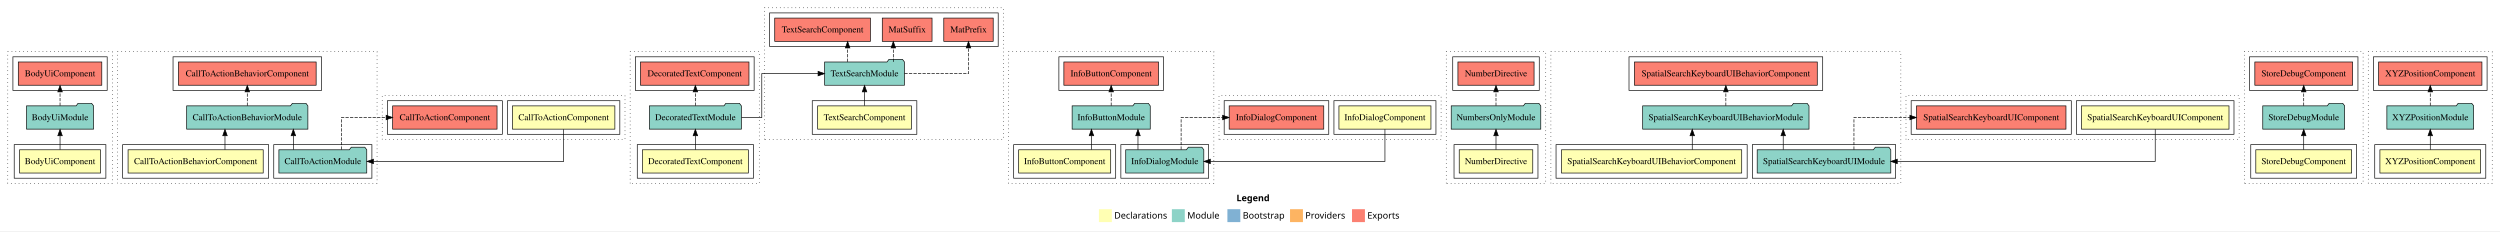
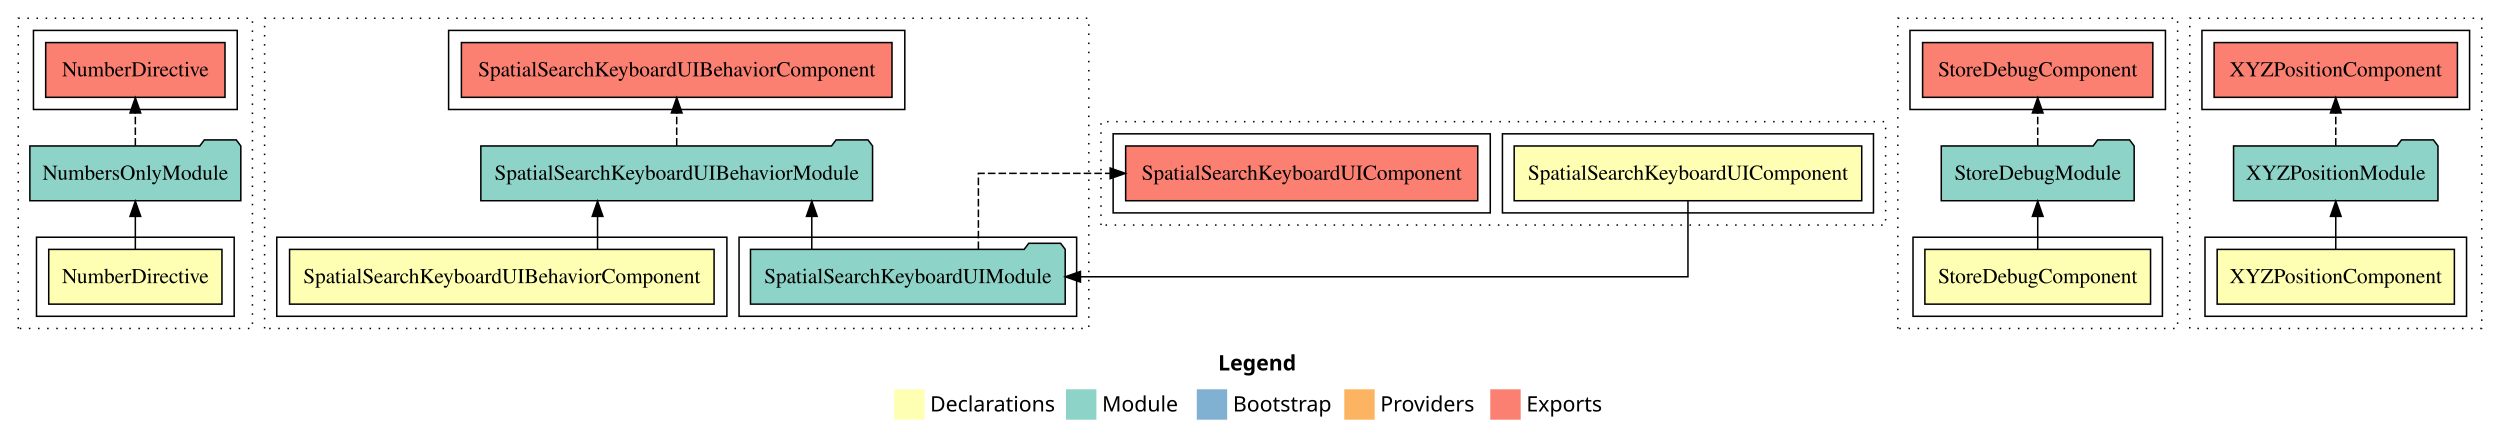
- <svg xmlns="http://www.w3.org/2000/svg" width="3872pt" height="358pt" viewBox="0.00 0.00 3872.00 358.00">
-   <g id="graph0" class="graph" transform="scale(1 1) rotate(0) translate(4 354)">
-     <polygon fill="white" stroke="transparent" points="-4,4 -4,-354 3868,-354 3868,4 -4,4" />
-     <text text-anchor="start" x="1911.01" y="-42.4" font-family="Times-12" font-weight="bold" font-size="14.00">Legend</text>
-     <polygon fill="#ffffb3" stroke="transparent" points="1698,-10 1698,-30 1718,-30 1718,-10 1698,-10" />
-     <text text-anchor="start" x="1721.63" y="-15.4" font-family="Times-12" font-size="14.00">  Declarations</text>
-     <polygon fill="#8dd3c7" stroke="transparent" points="1811,-10 1811,-30 1831,-30 1831,-10 1811,-10" />
-     <text text-anchor="start" x="1834.73" y="-15.4" font-family="Times-12" font-size="14.00">  Module</text>
-     <polygon fill="#80b1d3" stroke="transparent" points="1897,-10 1897,-30 1917,-30 1917,-10 1897,-10" />
-     <text text-anchor="start" x="1920.78" y="-15.4" font-family="Times-12" font-size="14.00">  Bootstrap</text>
-     <polygon fill="#fdb462" stroke="transparent" points="1994,-10 1994,-30 2014,-30 2014,-10 1994,-10" />
-     <text text-anchor="start" x="2017.67" y="-15.4" font-family="Times-12" font-size="14.00">  Providers</text>
-     <polygon fill="#fb8072" stroke="transparent" points="2090,-10 2090,-30 2110,-30 2110,-10 2090,-10" />
-     <text text-anchor="start" x="2113.73" y="-15.4" font-family="Times-12" font-size="14.00">  Exports</text>
+ <svg xmlns="http://www.w3.org/2000/svg" width="1644pt" height="290pt" viewBox="0.00 0.00 1644.00 290.00">
+   <g id="graph0" class="graph" transform="scale(1 1) rotate(0) translate(4 286)">
+     <polygon fill="white" stroke="transparent" points="-4,4 -4,-286 1640,-286 1640,4 -4,4" />
+     <text text-anchor="start" x="797.01" y="-42.4" font-family="Times-12" font-weight="bold" font-size="14.00">Legend</text>
+     <polygon fill="#ffffb3" stroke="transparent" points="584,-10 584,-30 604,-30 604,-10 584,-10" />
+     <text text-anchor="start" x="607.63" y="-15.4" font-family="Times-12" font-size="14.00">  Declarations</text>
+     <polygon fill="#8dd3c7" stroke="transparent" points="697,-10 697,-30 717,-30 717,-10 697,-10" />
+     <text text-anchor="start" x="720.73" y="-15.4" font-family="Times-12" font-size="14.00">  Module</text>
+     <polygon fill="#80b1d3" stroke="transparent" points="783,-10 783,-30 803,-30 803,-10 783,-10" />
+     <text text-anchor="start" x="806.78" y="-15.4" font-family="Times-12" font-size="14.00">  Bootstrap</text>
+     <polygon fill="#fdb462" stroke="transparent" points="880,-10 880,-30 900,-30 900,-10 880,-10" />
+     <text text-anchor="start" x="903.67" y="-15.4" font-family="Times-12" font-size="14.00">  Providers</text>
+     <polygon fill="#fb8072" stroke="transparent" points="976,-10 976,-30 996,-30 996,-10 976,-10" />
+     <text text-anchor="start" x="999.73" y="-15.4" font-family="Times-12" font-size="14.00">  Exports</text>
    <g id="clust1" class="cluster">
-       <polygon fill="none" stroke="black" stroke-dasharray="1,5" points="8,-70 8,-274 170,-274 170,-70 8,-70" />
+       <polygon fill="none" stroke="black" stroke-dasharray="1,5" points="8,-70 8,-274 162,-274 162,-70 8,-70" />
    </g>
    <g id="clust2" class="cluster">
-       <polygon fill="none" stroke="black" points="18,-78 18,-130 160,-130 160,-78 18,-78" />
+       <polygon fill="none" stroke="black" points="20,-78 20,-130 150,-130 150,-78 20,-78" />
    </g>
    <g id="clust5" class="cluster">
-       <polygon fill="none" stroke="black" points="16,-214 16,-266 162,-266 162,-214 16,-214" />
+       <polygon fill="none" stroke="black" points="18,-214 18,-266 152,-266 152,-214 18,-214" />
    </g>
    <g id="clust8" class="cluster">
-       <polygon fill="none" stroke="black" stroke-dasharray="1,5" points="178,-70 178,-274 580,-274 580,-70 178,-70" />
+       <polygon fill="none" stroke="black" stroke-dasharray="1,5" points="170,-70 170,-274 712,-274 712,-70 170,-70" />
    </g>
    <g id="clust9" class="cluster">
-       <polygon fill="none" stroke="black" points="186,-78 186,-130 412,-130 412,-78 186,-78" />
+       <polygon fill="none" stroke="black" points="178,-78 178,-130 474,-130 474,-78 178,-78" />
    </g>
    <g id="clust11" class="cluster">
-       <polygon fill="none" stroke="black" points="420,-78 420,-130 572,-130 572,-78 420,-78" />
+       <polygon fill="none" stroke="black" points="482,-78 482,-130 704,-130 704,-78 482,-78" />
    </g>
    <g id="clust12" class="cluster">
-       <polygon fill="none" stroke="black" points="264,-214 264,-266 494,-266 494,-214 264,-214" />
+       <polygon fill="none" stroke="black" points="291,-214 291,-266 591,-266 591,-214 291,-214" />
    </g>
    <g id="clust15" class="cluster">
-       <polygon fill="none" stroke="black" stroke-dasharray="1,5" points="588,-138 588,-206 964,-206 964,-138 588,-138" />
+       <polygon fill="none" stroke="black" stroke-dasharray="1,5" points="720,-138 720,-206 1236,-206 1236,-138 720,-138" />
    </g>
    <g id="clust16" class="cluster">
-       <polygon fill="none" stroke="black" points="782,-146 782,-198 956,-198 956,-146 782,-146" />
+       <polygon fill="none" stroke="black" points="984,-146 984,-198 1228,-198 1228,-146 984,-146" />
    </g>
    <g id="clust19" class="cluster">
-       <polygon fill="none" stroke="black" points="596,-146 596,-198 774,-198 774,-146 596,-146" />
+       <polygon fill="none" stroke="black" points="728,-146 728,-198 976,-198 976,-146 728,-146" />
    </g>
    <g id="clust22" class="cluster">
-       <polygon fill="none" stroke="black" stroke-dasharray="1,5" points="972,-70 972,-274 1172,-274 1172,-70 972,-70" />
+       <polygon fill="none" stroke="black" stroke-dasharray="1,5" points="1244,-70 1244,-274 1428,-274 1428,-70 1244,-70" />
    </g>
    <g id="clust23" class="cluster">
-       <polygon fill="none" stroke="black" points="983,-78 983,-130 1163,-130 1163,-78 983,-78" />
+       <polygon fill="none" stroke="black" points="1254,-78 1254,-130 1418,-130 1418,-78 1254,-78" />
    </g>
    <g id="clust26" class="cluster">
-       <polygon fill="none" stroke="black" points="980,-214 980,-266 1164,-266 1164,-214 980,-214" />
+       <polygon fill="none" stroke="black" points="1252,-214 1252,-266 1420,-266 1420,-214 1252,-214" />
    </g>
    <g id="clust29" class="cluster">
-       <polygon fill="none" stroke="black" stroke-dasharray="1,5" points="1558,-70 1558,-274 1876,-274 1876,-70 1558,-70" />
+       <polygon fill="none" stroke="black" stroke-dasharray="1,5" points="1436,-70 1436,-274 1628,-274 1628,-70 1436,-70" />
    </g>
    <g id="clust30" class="cluster">
-       <polygon fill="none" stroke="black" points="1566,-78 1566,-130 1724,-130 1724,-78 1566,-78" />
-     </g>
-     <g id="clust32" class="cluster">
-       <polygon fill="none" stroke="black" points="1732,-78 1732,-130 1868,-130 1868,-78 1732,-78" />
+       <polygon fill="none" stroke="black" points="1446,-78 1446,-130 1618,-130 1618,-78 1446,-78" />
    </g>
    <g id="clust33" class="cluster">
-       <polygon fill="none" stroke="black" points="1636,-214 1636,-266 1798,-266 1798,-214 1636,-214" />
-     </g>
-     <g id="clust36" class="cluster">
-       <polygon fill="none" stroke="black" stroke-dasharray="1,5" points="1884,-138 1884,-206 2228,-206 2228,-138 1884,-138" />
-     </g>
-     <g id="clust37" class="cluster">
-       <polygon fill="none" stroke="black" points="2062,-146 2062,-198 2220,-198 2220,-146 2062,-146" />
-     </g>
-     <g id="clust40" class="cluster">
-       <polygon fill="none" stroke="black" points="1892,-146 1892,-198 2054,-198 2054,-146 1892,-146" />
-     </g>
-     <g id="clust43" class="cluster">
-       <polygon fill="none" stroke="black" stroke-dasharray="1,5" points="2236,-70 2236,-274 2390,-274 2390,-70 2236,-70" />
-     </g>
-     <g id="clust44" class="cluster">
-       <polygon fill="none" stroke="black" points="2248,-78 2248,-130 2378,-130 2378,-78 2248,-78" />
-     </g>
-     <g id="clust47" class="cluster">
-       <polygon fill="none" stroke="black" points="2246,-214 2246,-266 2380,-266 2380,-214 2246,-214" />
-     </g>
-     <g id="clust50" class="cluster">
-       <polygon fill="none" stroke="black" stroke-dasharray="1,5" points="2398,-70 2398,-274 2940,-274 2940,-70 2398,-70" />
-     </g>
-     <g id="clust51" class="cluster">
-       <polygon fill="none" stroke="black" points="2406,-78 2406,-130 2702,-130 2702,-78 2406,-78" />
-     </g>
-     <g id="clust53" class="cluster">
-       <polygon fill="none" stroke="black" points="2710,-78 2710,-130 2932,-130 2932,-78 2710,-78" />
-     </g>
-     <g id="clust54" class="cluster">
-       <polygon fill="none" stroke="black" points="2519,-214 2519,-266 2819,-266 2819,-214 2519,-214" />
-     </g>
-     <g id="clust57" class="cluster">
-       <polygon fill="none" stroke="black" stroke-dasharray="1,5" points="2948,-138 2948,-206 3464,-206 3464,-138 2948,-138" />
-     </g>
-     <g id="clust58" class="cluster">
-       <polygon fill="none" stroke="black" points="3212,-146 3212,-198 3456,-198 3456,-146 3212,-146" />
-     </g>
-     <g id="clust61" class="cluster">
-       <polygon fill="none" stroke="black" points="2956,-146 2956,-198 3204,-198 3204,-146 2956,-146" />
-     </g>
-     <g id="clust64" class="cluster">
-       <polygon fill="none" stroke="black" stroke-dasharray="1,5" points="3472,-70 3472,-274 3656,-274 3656,-70 3472,-70" />
-     </g>
-     <g id="clust65" class="cluster">
-       <polygon fill="none" stroke="black" points="3482,-78 3482,-130 3646,-130 3646,-78 3482,-78" />
-     </g>
-     <g id="clust68" class="cluster">
-       <polygon fill="none" stroke="black" points="3480,-214 3480,-266 3648,-266 3648,-214 3480,-214" />
-     </g>
-     <g id="clust71" class="cluster">
-       <polygon fill="none" stroke="black" stroke-dasharray="1,5" points="1180,-138 1180,-342 1550,-342 1550,-138 1180,-138" />
-     </g>
-     <g id="clust72" class="cluster">
-       <polygon fill="none" stroke="black" points="1254,-146 1254,-198 1416,-198 1416,-146 1254,-146" />
-     </g>
-     <g id="clust75" class="cluster">
-       <polygon fill="none" stroke="black" points="1188,-282 1188,-334 1542,-334 1542,-282 1188,-282" />
-     </g>
-     <g id="clust78" class="cluster">
-       <polygon fill="none" stroke="black" stroke-dasharray="1,5" points="3664,-70 3664,-274 3856,-274 3856,-70 3664,-70" />
-     </g>
-     <g id="clust79" class="cluster">
-       <polygon fill="none" stroke="black" points="3674,-78 3674,-130 3846,-130 3846,-78 3674,-78" />
-     </g>
-     <g id="clust82" class="cluster">
-       <polygon fill="none" stroke="black" points="3672,-214 3672,-266 3848,-266 3848,-214 3672,-214" />
+       <polygon fill="none" stroke="black" points="1444,-214 1444,-266 1620,-266 1620,-214 1444,-214" />
    </g>
    <g id="node1" class="node">
-       <polygon fill="#ffffb3" stroke="black" points="151.67,-122 26.33,-122 26.33,-86 151.67,-86 151.67,-122" />
-       <text text-anchor="middle" x="89" y="-99.8" font-family="Times,serif" font-size="14.00">BodyUiComponent</text>
+       <polygon fill="#ffffb3" stroke="black" points="141.96,-122 28.04,-122 28.04,-86 141.96,-86 141.96,-122" />
+       <text text-anchor="middle" x="85" y="-99.8" font-family="Times,serif" font-size="14.00">NumberDirective</text>
    </g>
    <g id="node2" class="node">
-       <polygon fill="#8dd3c7" stroke="black" points="140.88,-190 137.88,-194 116.88,-194 113.88,-190 37.12,-190 37.12,-154 140.88,-154 140.88,-190" />
-       <text text-anchor="middle" x="89" y="-167.8" font-family="Times,serif" font-size="14.00">BodyUiModule</text>
+       <polygon fill="#8dd3c7" stroke="black" points="154.36,-190 151.36,-194 130.36,-194 127.36,-190 15.64,-190 15.64,-154 154.36,-154 154.36,-190" />
+       <text text-anchor="middle" x="85" y="-167.8" font-family="Times,serif" font-size="14.00">NumbersOnlyModule</text>
    </g>
    <g id="edge1" class="edge">
-       <path fill="none" stroke="black" d="M89,-122.22C89,-122.22 89,-143.73 89,-143.73" />
-       <polygon fill="black" stroke="black" points="85.5,-143.73 89,-153.73 92.5,-143.73 85.5,-143.73" />
+       <path fill="none" stroke="black" d="M85,-122.22C85,-122.22 85,-143.73 85,-143.73" />
+       <polygon fill="black" stroke="black" points="81.5,-143.73 85,-153.73 88.5,-143.73 81.5,-143.73" />
    </g>
    <g id="node3" class="node">
-       <polygon fill="#fb8072" stroke="black" points="153.67,-258 24.33,-258 24.33,-222 153.67,-222 153.67,-258" />
-       <text text-anchor="middle" x="89" y="-235.8" font-family="Times,serif" font-size="14.00">BodyUiComponent </text>
+       <polygon fill="#fb8072" stroke="black" points="143.96,-258 26.04,-258 26.04,-222 143.96,-222 143.96,-258" />
+       <text text-anchor="middle" x="85" y="-235.8" font-family="Times,serif" font-size="14.00">NumberDirective </text>
    </g>
    <g id="edge2" class="edge">
-       <path fill="none" stroke="black" stroke-dasharray="5,2" d="M89,-190.22C89,-190.22 89,-211.73 89,-211.73" />
-       <polygon fill="black" stroke="black" points="85.5,-211.73 89,-221.73 92.5,-211.73 85.5,-211.73" />
+       <path fill="none" stroke="black" stroke-dasharray="5,2" d="M85,-190.22C85,-190.22 85,-211.73 85,-211.73" />
+       <polygon fill="black" stroke="black" points="81.5,-211.73 85,-221.73 88.5,-211.73 81.5,-211.73" />
    </g>
    <g id="node4" class="node">
-       <polygon fill="#ffffb3" stroke="black" points="403.64,-122 194.36,-122 194.36,-86 403.64,-86 403.64,-122" />
-       <text text-anchor="middle" x="299" y="-99.8" font-family="Times,serif" font-size="14.00">CallToActionBehaviorComponent</text>
+       <polygon fill="#ffffb3" stroke="black" points="465.58,-122 186.42,-122 186.42,-86 465.58,-86 465.58,-122" />
+       <text text-anchor="middle" x="326" y="-99.8" font-family="Times,serif" font-size="14.00">SpatialSearchKeyboardUIBehaviorComponent</text>
    </g>
    <g id="node5" class="node">
-       <polygon fill="#8dd3c7" stroke="black" points="472.85,-190 469.85,-194 448.85,-194 445.85,-190 285.15,-190 285.15,-154 472.85,-154 472.85,-190" />
-       <text text-anchor="middle" x="379" y="-167.8" font-family="Times,serif" font-size="14.00">CallToActionBehaviorModule</text>
+       <polygon fill="#8dd3c7" stroke="black" points="569.8,-190 566.8,-194 545.8,-194 542.8,-190 312.2,-190 312.2,-154 569.8,-154 569.8,-190" />
+       <text text-anchor="middle" x="441" y="-167.8" font-family="Times,serif" font-size="14.00">SpatialSearchKeyboardUIBehaviorModule</text>
    </g>
    <g id="edge3" class="edge">
-       <path fill="none" stroke="black" d="M344.45,-122.22C344.45,-122.22 344.45,-143.73 344.45,-143.73" />
-       <polygon fill="black" stroke="black" points="340.95,-143.73 344.45,-153.73 347.95,-143.73 340.95,-143.73" />
+       <path fill="none" stroke="black" d="M388.95,-122.22C388.95,-122.22 388.95,-143.73 388.95,-143.73" />
+       <polygon fill="black" stroke="black" points="385.45,-143.73 388.95,-153.73 392.45,-143.73 385.45,-143.73" />
    </g>
    <g id="node7" class="node">
-       <polygon fill="#fb8072" stroke="black" points="485.64,-258 272.36,-258 272.36,-222 485.64,-222 485.64,-258" />
-       <text text-anchor="middle" x="379" y="-235.8" font-family="Times,serif" font-size="14.00">CallToActionBehaviorComponent </text>
+       <polygon fill="#fb8072" stroke="black" points="582.58,-258 299.42,-258 299.42,-222 582.58,-222 582.58,-258" />
+       <text text-anchor="middle" x="441" y="-235.8" font-family="Times,serif" font-size="14.00">SpatialSearchKeyboardUIBehaviorComponent </text>
    </g>
    <g id="edge5" class="edge">
-       <path fill="none" stroke="black" stroke-dasharray="5,2" d="M379,-190.22C379,-190.22 379,-211.73 379,-211.73" />
-       <polygon fill="black" stroke="black" points="375.5,-211.73 379,-221.73 382.5,-211.73 375.5,-211.73" />
+       <path fill="none" stroke="black" stroke-dasharray="5,2" d="M441,-190.22C441,-190.22 441,-211.73 441,-211.73" />
+       <polygon fill="black" stroke="black" points="437.5,-211.73 441,-221.73 444.5,-211.73 437.5,-211.73" />
    </g>
    <g id="node6" class="node">
-       <polygon fill="#8dd3c7" stroke="black" points="564.04,-122 561.04,-126 540.04,-126 537.04,-122 427.96,-122 427.96,-86 564.04,-86 564.04,-122" />
-       <text text-anchor="middle" x="496" y="-99.8" font-family="Times,serif" font-size="14.00">CallToActionModule</text>
+       <polygon fill="#8dd3c7" stroke="black" points="696.48,-122 693.48,-126 672.48,-126 669.48,-122 489.52,-122 489.52,-86 696.48,-86 696.48,-122" />
+       <text text-anchor="middle" x="593" y="-99.8" font-family="Times,serif" font-size="14.00">SpatialSearchKeyboardUIModule</text>
    </g>
    <g id="edge4" class="edge">
-       <path fill="none" stroke="black" d="M450.33,-122.22C450.33,-122.22 450.33,-143.73 450.33,-143.73" />
-       <polygon fill="black" stroke="black" points="446.83,-143.73 450.33,-153.73 453.83,-143.73 446.83,-143.73" />
+       <path fill="none" stroke="black" d="M529.83,-122.22C529.83,-122.22 529.83,-143.73 529.83,-143.73" />
+       <polygon fill="black" stroke="black" points="526.33,-143.73 529.83,-153.73 533.33,-143.73 526.33,-143.73" />
    </g>
    <g id="node9" class="node">
-       <polygon fill="#fb8072" stroke="black" points="765.82,-190 604.18,-190 604.18,-154 765.82,-154 765.82,-190" />
-       <text text-anchor="middle" x="685" y="-167.8" font-family="Times,serif" font-size="14.00">CallToActionComponent </text>
+       <polygon fill="#fb8072" stroke="black" points="967.77,-190 736.23,-190 736.23,-154 967.77,-154 967.77,-190" />
+       <text text-anchor="middle" x="852" y="-167.8" font-family="Times,serif" font-size="14.00">SpatialSearchKeyboardUIComponent </text>
    </g>
    <g id="edge7" class="edge">
-       <path fill="none" stroke="black" stroke-dasharray="5,2" d="M524.92,-122.22C524.92,-142.37 524.92,-172 524.92,-172 524.92,-172 594.02,-172 594.02,-172" />
-       <polygon fill="black" stroke="black" points="594.02,-175.5 604.02,-172 594.02,-168.5 594.02,-175.5" />
+       <path fill="none" stroke="black" stroke-dasharray="5,2" d="M639.39,-122.22C639.39,-142.37 639.39,-172 639.39,-172 639.39,-172 726.05,-172 726.05,-172" />
+       <polygon fill="black" stroke="black" points="726.05,-175.5 736.05,-172 726.05,-168.5 726.05,-175.5" />
    </g>
    <g id="node8" class="node">
-       <polygon fill="#ffffb3" stroke="black" points="948.32,-190 789.68,-190 789.68,-154 948.32,-154 948.32,-190" />
-       <text text-anchor="middle" x="869" y="-167.8" font-family="Times,serif" font-size="14.00">CallToActionComponent</text>
+       <polygon fill="#ffffb3" stroke="black" points="1220.27,-190 991.73,-190 991.73,-154 1220.27,-154 1220.27,-190" />
+       <text text-anchor="middle" x="1106" y="-167.8" font-family="Times,serif" font-size="14.00">SpatialSearchKeyboardUIComponent</text>
    </g>
    <g id="edge6" class="edge">
-       <path fill="none" stroke="black" d="M869,-153.78C869,-133.63 869,-104 869,-104 869,-104 574.41,-104 574.41,-104" />
-       <polygon fill="black" stroke="black" points="574.41,-100.5 564.41,-104 574.41,-107.5 574.41,-100.5" />
+       <path fill="none" stroke="black" d="M1106,-153.78C1106,-133.63 1106,-104 1106,-104 1106,-104 706.5,-104 706.5,-104" />
+       <polygon fill="black" stroke="black" points="706.5,-100.5 696.5,-104 706.5,-107.5 706.5,-100.5" />
    </g>
    <g id="node10" class="node">
-       <polygon fill="#ffffb3" stroke="black" points="1155.01,-122 990.99,-122 990.99,-86 1155.01,-86 1155.01,-122" />
-       <text text-anchor="middle" x="1073" y="-99.8" font-family="Times,serif" font-size="14.00">DecoratedTextComponent</text>
+       <polygon fill="#ffffb3" stroke="black" points="1410.2,-122 1261.8,-122 1261.8,-86 1410.2,-86 1410.2,-122" />
+       <text text-anchor="middle" x="1336" y="-99.8" font-family="Times,serif" font-size="14.00">StoreDebugComponent</text>
    </g>
    <g id="node11" class="node">
-       <polygon fill="#8dd3c7" stroke="black" points="1144.22,-190 1141.22,-194 1120.22,-194 1117.22,-190 1001.78,-190 1001.78,-154 1144.22,-154 1144.22,-190" />
-       <text text-anchor="middle" x="1073" y="-167.8" font-family="Times,serif" font-size="14.00">DecoratedTextModule</text>
+       <polygon fill="#8dd3c7" stroke="black" points="1399.42,-190 1396.42,-194 1375.42,-194 1372.42,-190 1272.58,-190 1272.58,-154 1399.42,-154 1399.42,-190" />
+       <text text-anchor="middle" x="1336" y="-167.8" font-family="Times,serif" font-size="14.00">StoreDebugModule</text>
    </g>
    <g id="edge8" class="edge">
-       <path fill="none" stroke="black" d="M1073,-122.22C1073,-122.22 1073,-143.73 1073,-143.73" />
-       <polygon fill="black" stroke="black" points="1069.5,-143.73 1073,-153.73 1076.5,-143.73 1069.5,-143.73" />
+       <path fill="none" stroke="black" d="M1336,-122.22C1336,-122.22 1336,-143.73 1336,-143.73" />
+       <polygon fill="black" stroke="black" points="1332.5,-143.73 1336,-153.73 1339.5,-143.73 1332.5,-143.73" />
    </g>
    <g id="node12" class="node">
-       <polygon fill="#fb8072" stroke="black" points="1156.01,-258 987.99,-258 987.99,-222 1156.01,-222 1156.01,-258" />
-       <text text-anchor="middle" x="1072" y="-235.8" font-family="Times,serif" font-size="14.00">DecoratedTextComponent </text>
+       <polygon fill="#fb8072" stroke="black" points="1411.7,-258 1260.3,-258 1260.3,-222 1411.7,-222 1411.7,-258" />
+       <text text-anchor="middle" x="1336" y="-235.8" font-family="Times,serif" font-size="14.00">StoreDebugComponent </text>
    </g>
    <g id="edge9" class="edge">
-       <path fill="none" stroke="black" stroke-dasharray="5,2" d="M1073,-190.22C1073,-190.22 1073,-211.73 1073,-211.73" />
-       <polygon fill="black" stroke="black" points="1069.5,-211.73 1073,-221.73 1076.5,-211.73 1069.5,-211.73" />
-     </g>
-     <g id="node32" class="node">
-       <polygon fill="#8dd3c7" stroke="black" points="1396.79,-258 1393.79,-262 1372.79,-262 1369.79,-258 1273.21,-258 1273.21,-222 1396.79,-222 1396.79,-258" />
-       <text text-anchor="middle" x="1335" y="-235.8" font-family="Times,serif" font-size="14.00">TextSearchModule</text>
-     </g>
-     <g id="edge25" class="edge">
-       <path fill="none" stroke="black" d="M1144.44,-172C1161.99,-172 1175.86,-172 1175.86,-172 1175.86,-172 1175.86,-240 1175.86,-240 1175.86,-240 1263.02,-240 1263.02,-240" />
-       <polygon fill="black" stroke="black" points="1263.02,-243.5 1273.02,-240 1263.02,-236.5 1263.02,-243.5" />
+       <path fill="none" stroke="black" stroke-dasharray="5,2" d="M1336,-190.22C1336,-190.22 1336,-211.73 1336,-211.73" />
+       <polygon fill="black" stroke="black" points="1332.5,-211.73 1336,-221.73 1339.5,-211.73 1332.5,-211.73" />
    </g>
    <g id="node13" class="node">
-       <polygon fill="#ffffb3" stroke="black" points="1716.27,-122 1573.73,-122 1573.73,-86 1716.27,-86 1716.27,-122" />
-       <text text-anchor="middle" x="1645" y="-99.8" font-family="Times,serif" font-size="14.00">InfoButtonComponent</text>
+       <polygon fill="#ffffb3" stroke="black" points="1610,-122 1454,-122 1454,-86 1610,-86 1610,-122" />
+       <text text-anchor="middle" x="1532" y="-99.8" font-family="Times,serif" font-size="14.00">XYZPositionComponent</text>
    </g>
    <g id="node14" class="node">
-       <polygon fill="#8dd3c7" stroke="black" points="1777.49,-190 1774.49,-194 1753.49,-194 1750.49,-190 1656.51,-190 1656.51,-154 1777.49,-154 1777.49,-190" />
-       <text text-anchor="middle" x="1717" y="-167.8" font-family="Times,serif" font-size="14.00">InfoButtonModule</text>
+       <polygon fill="#8dd3c7" stroke="black" points="1599.21,-190 1596.21,-194 1575.21,-194 1572.21,-190 1464.79,-190 1464.79,-154 1599.21,-154 1599.21,-190" />
+       <text text-anchor="middle" x="1532" y="-167.8" font-family="Times,serif" font-size="14.00">XYZPositionModule</text>
    </g>
    <g id="edge10" class="edge">
-       <path fill="none" stroke="black" d="M1686.45,-122.22C1686.45,-122.22 1686.45,-143.73 1686.45,-143.73" />
-       <polygon fill="black" stroke="black" points="1682.95,-143.73 1686.45,-153.73 1689.95,-143.73 1682.95,-143.73" />
-     </g>
-     <g id="node16" class="node">
-       <polygon fill="#fb8072" stroke="black" points="1790.27,-258 1643.73,-258 1643.73,-222 1790.27,-222 1790.27,-258" />
-       <text text-anchor="middle" x="1717" y="-235.8" font-family="Times,serif" font-size="14.00">InfoButtonComponent </text>
-     </g>
-     <g id="edge12" class="edge">
-       <path fill="none" stroke="black" stroke-dasharray="5,2" d="M1717,-190.22C1717,-190.22 1717,-211.73 1717,-211.73" />
-       <polygon fill="black" stroke="black" points="1713.5,-211.73 1717,-221.73 1720.5,-211.73 1713.5,-211.73" />
+       <path fill="none" stroke="black" d="M1532,-122.22C1532,-122.22 1532,-143.73 1532,-143.73" />
+       <polygon fill="black" stroke="black" points="1528.5,-143.73 1532,-153.73 1535.5,-143.73 1528.5,-143.73" />
    </g>
    <g id="node15" class="node">
-       <polygon fill="#8dd3c7" stroke="black" points="1860.47,-122 1857.47,-126 1836.47,-126 1833.47,-122 1739.53,-122 1739.53,-86 1860.47,-86 1860.47,-122" />
-       <text text-anchor="middle" x="1800" y="-99.8" font-family="Times,serif" font-size="14.00">InfoDialogModule</text>
+       <polygon fill="#fb8072" stroke="black" points="1612,-258 1452,-258 1452,-222 1612,-222 1612,-258" />
+       <text text-anchor="middle" x="1532" y="-235.8" font-family="Times,serif" font-size="14.00">XYZPositionComponent </text>
    </g>
    <g id="edge11" class="edge">
-       <path fill="none" stroke="black" d="M1758.5,-122.22C1758.5,-122.22 1758.5,-143.73 1758.5,-143.73" />
-       <polygon fill="black" stroke="black" points="1755,-143.73 1758.5,-153.73 1762,-143.73 1755,-143.73" />
-     </g>
-     <g id="node18" class="node">
-       <polygon fill="#fb8072" stroke="black" points="2046.26,-190 1899.74,-190 1899.74,-154 2046.26,-154 2046.26,-190" />
-       <text text-anchor="middle" x="1973" y="-167.8" font-family="Times,serif" font-size="14.00">InfoDialogComponent </text>
-     </g>
-     <g id="edge14" class="edge">
-       <path fill="none" stroke="black" stroke-dasharray="5,2" d="M1825.31,-122.22C1825.31,-142.37 1825.31,-172 1825.31,-172 1825.31,-172 1889.59,-172 1889.59,-172" />
-       <polygon fill="black" stroke="black" points="1889.59,-175.5 1899.59,-172 1889.59,-168.5 1889.59,-175.5" />
-     </g>
-     <g id="node17" class="node">
-       <polygon fill="#ffffb3" stroke="black" points="2212.26,-190 2069.74,-190 2069.74,-154 2212.26,-154 2212.26,-190" />
-       <text text-anchor="middle" x="2141" y="-167.8" font-family="Times,serif" font-size="14.00">InfoDialogComponent</text>
-     </g>
-     <g id="edge13" class="edge">
-       <path fill="none" stroke="black" d="M2141,-153.78C2141,-133.63 2141,-104 2141,-104 2141,-104 1870.57,-104 1870.57,-104" />
-       <polygon fill="black" stroke="black" points="1870.57,-100.5 1860.57,-104 1870.57,-107.5 1870.57,-100.5" />
-     </g>
-     <g id="node19" class="node">
-       <polygon fill="#ffffb3" stroke="black" points="2369.96,-122 2256.04,-122 2256.04,-86 2369.96,-86 2369.96,-122" />
-       <text text-anchor="middle" x="2313" y="-99.8" font-family="Times,serif" font-size="14.00">NumberDirective</text>
-     </g>
-     <g id="node20" class="node">
-       <polygon fill="#8dd3c7" stroke="black" points="2382.36,-190 2379.36,-194 2358.36,-194 2355.36,-190 2243.64,-190 2243.64,-154 2382.36,-154 2382.36,-190" />
-       <text text-anchor="middle" x="2313" y="-167.8" font-family="Times,serif" font-size="14.00">NumbersOnlyModule</text>
-     </g>
-     <g id="edge15" class="edge">
-       <path fill="none" stroke="black" d="M2313,-122.22C2313,-122.22 2313,-143.73 2313,-143.73" />
-       <polygon fill="black" stroke="black" points="2309.5,-143.73 2313,-153.73 2316.5,-143.73 2309.5,-143.73" />
-     </g>
-     <g id="node21" class="node">
-       <polygon fill="#fb8072" stroke="black" points="2371.96,-258 2254.04,-258 2254.04,-222 2371.96,-222 2371.96,-258" />
-       <text text-anchor="middle" x="2313" y="-235.8" font-family="Times,serif" font-size="14.00">NumberDirective </text>
-     </g>
-     <g id="edge16" class="edge">
-       <path fill="none" stroke="black" stroke-dasharray="5,2" d="M2313,-190.22C2313,-190.22 2313,-211.73 2313,-211.73" />
-       <polygon fill="black" stroke="black" points="2309.5,-211.73 2313,-221.73 2316.5,-211.73 2309.5,-211.73" />
-     </g>
-     <g id="node22" class="node">
-       <polygon fill="#ffffb3" stroke="black" points="2693.58,-122 2414.42,-122 2414.42,-86 2693.58,-86 2693.58,-122" />
-       <text text-anchor="middle" x="2554" y="-99.8" font-family="Times,serif" font-size="14.00">SpatialSearchKeyboardUIBehaviorComponent</text>
-     </g>
-     <g id="node23" class="node">
-       <polygon fill="#8dd3c7" stroke="black" points="2797.8,-190 2794.8,-194 2773.8,-194 2770.8,-190 2540.2,-190 2540.2,-154 2797.8,-154 2797.8,-190" />
-       <text text-anchor="middle" x="2669" y="-167.8" font-family="Times,serif" font-size="14.00">SpatialSearchKeyboardUIBehaviorModule</text>
-     </g>
-     <g id="edge17" class="edge">
-       <path fill="none" stroke="black" d="M2616.95,-122.22C2616.95,-122.22 2616.95,-143.73 2616.95,-143.73" />
-       <polygon fill="black" stroke="black" points="2613.45,-143.73 2616.95,-153.73 2620.45,-143.73 2613.45,-143.73" />
-     </g>
-     <g id="node25" class="node">
-       <polygon fill="#fb8072" stroke="black" points="2810.58,-258 2527.42,-258 2527.42,-222 2810.58,-222 2810.58,-258" />
-       <text text-anchor="middle" x="2669" y="-235.8" font-family="Times,serif" font-size="14.00">SpatialSearchKeyboardUIBehaviorComponent </text>
-     </g>
-     <g id="edge19" class="edge">
-       <path fill="none" stroke="black" stroke-dasharray="5,2" d="M2669,-190.22C2669,-190.22 2669,-211.73 2669,-211.73" />
-       <polygon fill="black" stroke="black" points="2665.5,-211.73 2669,-221.73 2672.5,-211.73 2665.5,-211.73" />
-     </g>
-     <g id="node24" class="node">
-       <polygon fill="#8dd3c7" stroke="black" points="2924.48,-122 2921.48,-126 2900.48,-126 2897.48,-122 2717.52,-122 2717.52,-86 2924.48,-86 2924.48,-122" />
-       <text text-anchor="middle" x="2821" y="-99.8" font-family="Times,serif" font-size="14.00">SpatialSearchKeyboardUIModule</text>
-     </g>
-     <g id="edge18" class="edge">
-       <path fill="none" stroke="black" d="M2757.83,-122.22C2757.83,-122.22 2757.83,-143.73 2757.83,-143.73" />
-       <polygon fill="black" stroke="black" points="2754.33,-143.73 2757.83,-153.73 2761.33,-143.73 2754.33,-143.73" />
-     </g>
-     <g id="node27" class="node">
-       <polygon fill="#fb8072" stroke="black" points="3195.77,-190 2964.23,-190 2964.23,-154 3195.77,-154 3195.77,-190" />
-       <text text-anchor="middle" x="3080" y="-167.8" font-family="Times,serif" font-size="14.00">SpatialSearchKeyboardUIComponent </text>
-     </g>
-     <g id="edge21" class="edge">
-       <path fill="none" stroke="black" stroke-dasharray="5,2" d="M2867.39,-122.22C2867.39,-142.37 2867.39,-172 2867.39,-172 2867.39,-172 2954.05,-172 2954.05,-172" />
-       <polygon fill="black" stroke="black" points="2954.05,-175.5 2964.05,-172 2954.05,-168.5 2954.05,-175.5" />
-     </g>
-     <g id="node26" class="node">
-       <polygon fill="#ffffb3" stroke="black" points="3448.27,-190 3219.73,-190 3219.73,-154 3448.27,-154 3448.27,-190" />
-       <text text-anchor="middle" x="3334" y="-167.8" font-family="Times,serif" font-size="14.00">SpatialSearchKeyboardUIComponent</text>
-     </g>
-     <g id="edge20" class="edge">
-       <path fill="none" stroke="black" d="M3334,-153.78C3334,-133.63 3334,-104 3334,-104 3334,-104 2934.5,-104 2934.5,-104" />
-       <polygon fill="black" stroke="black" points="2934.5,-100.5 2924.5,-104 2934.5,-107.5 2934.5,-100.5" />
-     </g>
-     <g id="node28" class="node">
-       <polygon fill="#ffffb3" stroke="black" points="3638.2,-122 3489.8,-122 3489.8,-86 3638.2,-86 3638.2,-122" />
-       <text text-anchor="middle" x="3564" y="-99.8" font-family="Times,serif" font-size="14.00">StoreDebugComponent</text>
-     </g>
-     <g id="node29" class="node">
-       <polygon fill="#8dd3c7" stroke="black" points="3627.42,-190 3624.42,-194 3603.42,-194 3600.42,-190 3500.58,-190 3500.58,-154 3627.42,-154 3627.42,-190" />
-       <text text-anchor="middle" x="3564" y="-167.8" font-family="Times,serif" font-size="14.00">StoreDebugModule</text>
-     </g>
-     <g id="edge22" class="edge">
-       <path fill="none" stroke="black" d="M3564,-122.22C3564,-122.22 3564,-143.73 3564,-143.73" />
-       <polygon fill="black" stroke="black" points="3560.5,-143.73 3564,-153.73 3567.5,-143.73 3560.5,-143.73" />
-     </g>
-     <g id="node30" class="node">
-       <polygon fill="#fb8072" stroke="black" points="3639.7,-258 3488.3,-258 3488.3,-222 3639.7,-222 3639.7,-258" />
-       <text text-anchor="middle" x="3564" y="-235.8" font-family="Times,serif" font-size="14.00">StoreDebugComponent </text>
-     </g>
-     <g id="edge23" class="edge">
-       <path fill="none" stroke="black" stroke-dasharray="5,2" d="M3564,-190.22C3564,-190.22 3564,-211.73 3564,-211.73" />
-       <polygon fill="black" stroke="black" points="3560.5,-211.73 3564,-221.73 3567.5,-211.73 3560.5,-211.73" />
-     </g>
-     <g id="node31" class="node">
-       <polygon fill="#ffffb3" stroke="black" points="1407.58,-190 1262.42,-190 1262.42,-154 1407.58,-154 1407.58,-190" />
-       <text text-anchor="middle" x="1335" y="-167.8" font-family="Times,serif" font-size="14.00">TextSearchComponent</text>
-     </g>
-     <g id="edge24" class="edge">
-       <path fill="none" stroke="black" d="M1335,-190.22C1335,-190.22 1335,-211.73 1335,-211.73" />
-       <polygon fill="black" stroke="black" points="1331.5,-211.73 1335,-221.73 1338.5,-211.73 1331.5,-211.73" />
-     </g>
-     <g id="node33" class="node">
-       <polygon fill="#fb8072" stroke="black" points="1534.26,-326 1457.74,-326 1457.74,-290 1534.26,-290 1534.26,-326" />
-       <text text-anchor="middle" x="1496" y="-303.8" font-family="Times,serif" font-size="14.00">MatPrefix </text>
-     </g>
-     <g id="edge26" class="edge">
-       <path fill="none" stroke="black" stroke-dasharray="5,2" d="M1396.79,-240C1442.19,-240 1496,-240 1496,-240 1496,-240 1496,-279.78 1496,-279.78" />
-       <polygon fill="black" stroke="black" points="1492.5,-279.78 1496,-289.78 1499.5,-279.78 1492.5,-279.78" />
-     </g>
-     <g id="node34" class="node">
-       <polygon fill="#fb8072" stroke="black" points="1439.54,-326 1362.46,-326 1362.46,-290 1439.54,-290 1439.54,-326" />
-       <text text-anchor="middle" x="1401" y="-303.8" font-family="Times,serif" font-size="14.00">MatSuffix </text>
-     </g>
-     <g id="edge27" class="edge">
-       <path fill="none" stroke="black" stroke-dasharray="5,2" d="M1379.56,-258.22C1379.56,-258.22 1379.56,-279.73 1379.56,-279.73" />
-       <polygon fill="black" stroke="black" points="1376.06,-279.73 1379.56,-289.73 1383.06,-279.73 1376.06,-279.73" />
-     </g>
-     <g id="node35" class="node">
-       <polygon fill="#fb8072" stroke="black" points="1344.08,-326 1195.92,-326 1195.92,-290 1344.08,-290 1344.08,-326" />
-       <text text-anchor="middle" x="1270" y="-303.8" font-family="Times,serif" font-size="14.00">TextSearchComponent </text>
-     </g>
-     <g id="edge28" class="edge">
-       <path fill="none" stroke="black" stroke-dasharray="5,2" d="M1308.82,-258.22C1308.82,-258.22 1308.82,-279.73 1308.82,-279.73" />
-       <polygon fill="black" stroke="black" points="1305.32,-279.73 1308.82,-289.73 1312.32,-279.73 1305.32,-279.73" />
-     </g>
-     <g id="node36" class="node">
-       <polygon fill="#ffffb3" stroke="black" points="3838,-122 3682,-122 3682,-86 3838,-86 3838,-122" />
-       <text text-anchor="middle" x="3760" y="-99.8" font-family="Times,serif" font-size="14.00">XYZPositionComponent</text>
-     </g>
-     <g id="node37" class="node">
-       <polygon fill="#8dd3c7" stroke="black" points="3827.21,-190 3824.21,-194 3803.21,-194 3800.21,-190 3692.79,-190 3692.79,-154 3827.21,-154 3827.21,-190" />
-       <text text-anchor="middle" x="3760" y="-167.8" font-family="Times,serif" font-size="14.00">XYZPositionModule</text>
-     </g>
-     <g id="edge29" class="edge">
-       <path fill="none" stroke="black" d="M3760,-122.22C3760,-122.22 3760,-143.73 3760,-143.73" />
-       <polygon fill="black" stroke="black" points="3756.5,-143.73 3760,-153.73 3763.5,-143.73 3756.5,-143.73" />
-     </g>
-     <g id="node38" class="node">
-       <polygon fill="#fb8072" stroke="black" points="3840,-258 3680,-258 3680,-222 3840,-222 3840,-258" />
-       <text text-anchor="middle" x="3760" y="-235.8" font-family="Times,serif" font-size="14.00">XYZPositionComponent </text>
-     </g>
-     <g id="edge30" class="edge">
-       <path fill="none" stroke="black" stroke-dasharray="5,2" d="M3760,-190.22C3760,-190.22 3760,-211.73 3760,-211.73" />
-       <polygon fill="black" stroke="black" points="3756.5,-211.73 3760,-221.73 3763.5,-211.73 3756.5,-211.73" />
+       <path fill="none" stroke="black" stroke-dasharray="5,2" d="M1532,-190.22C1532,-190.22 1532,-211.73 1532,-211.73" />
+       <polygon fill="black" stroke="black" points="1528.5,-211.73 1532,-221.73 1535.5,-211.73 1528.5,-211.73" />
    </g>
  </g>
</svg>
